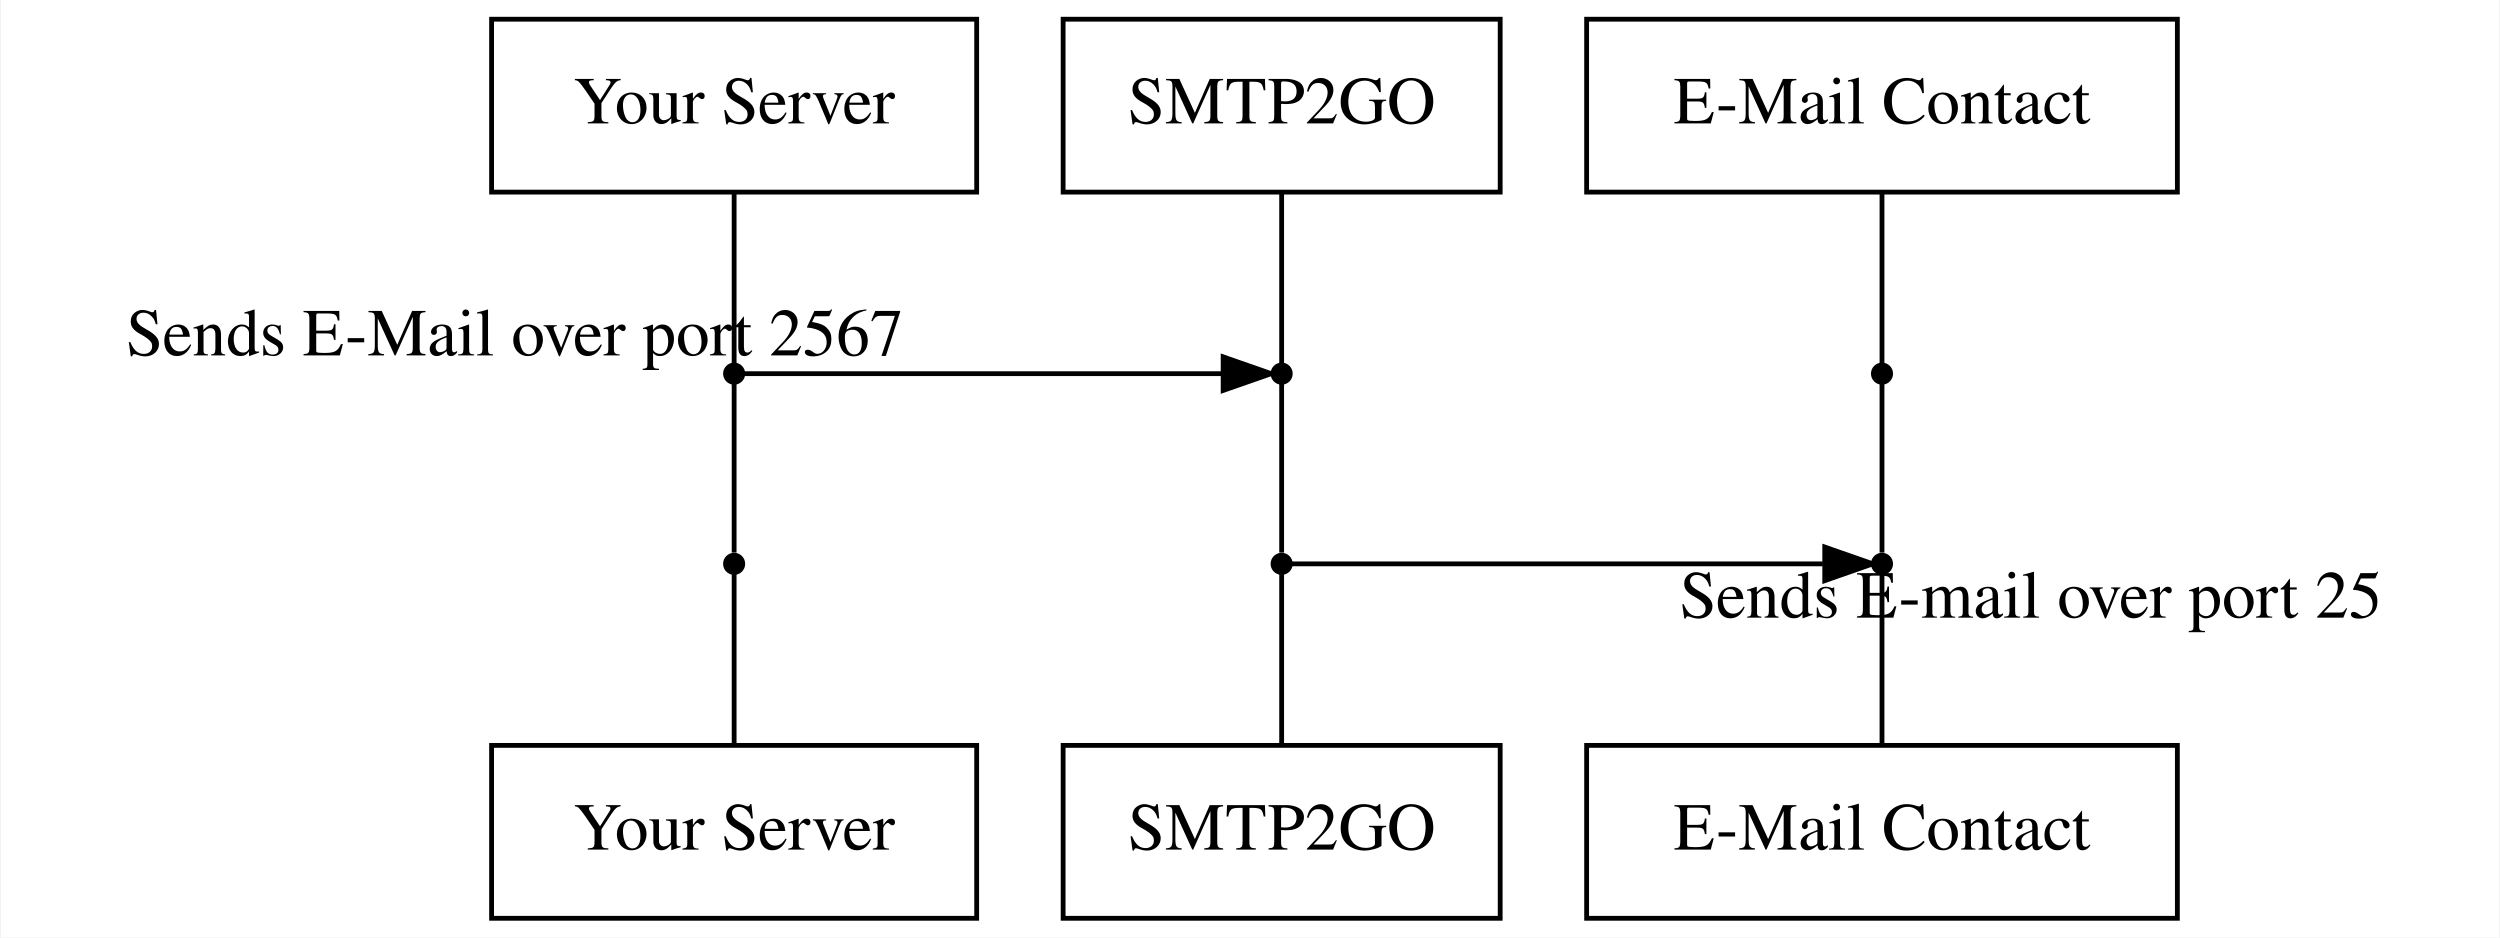
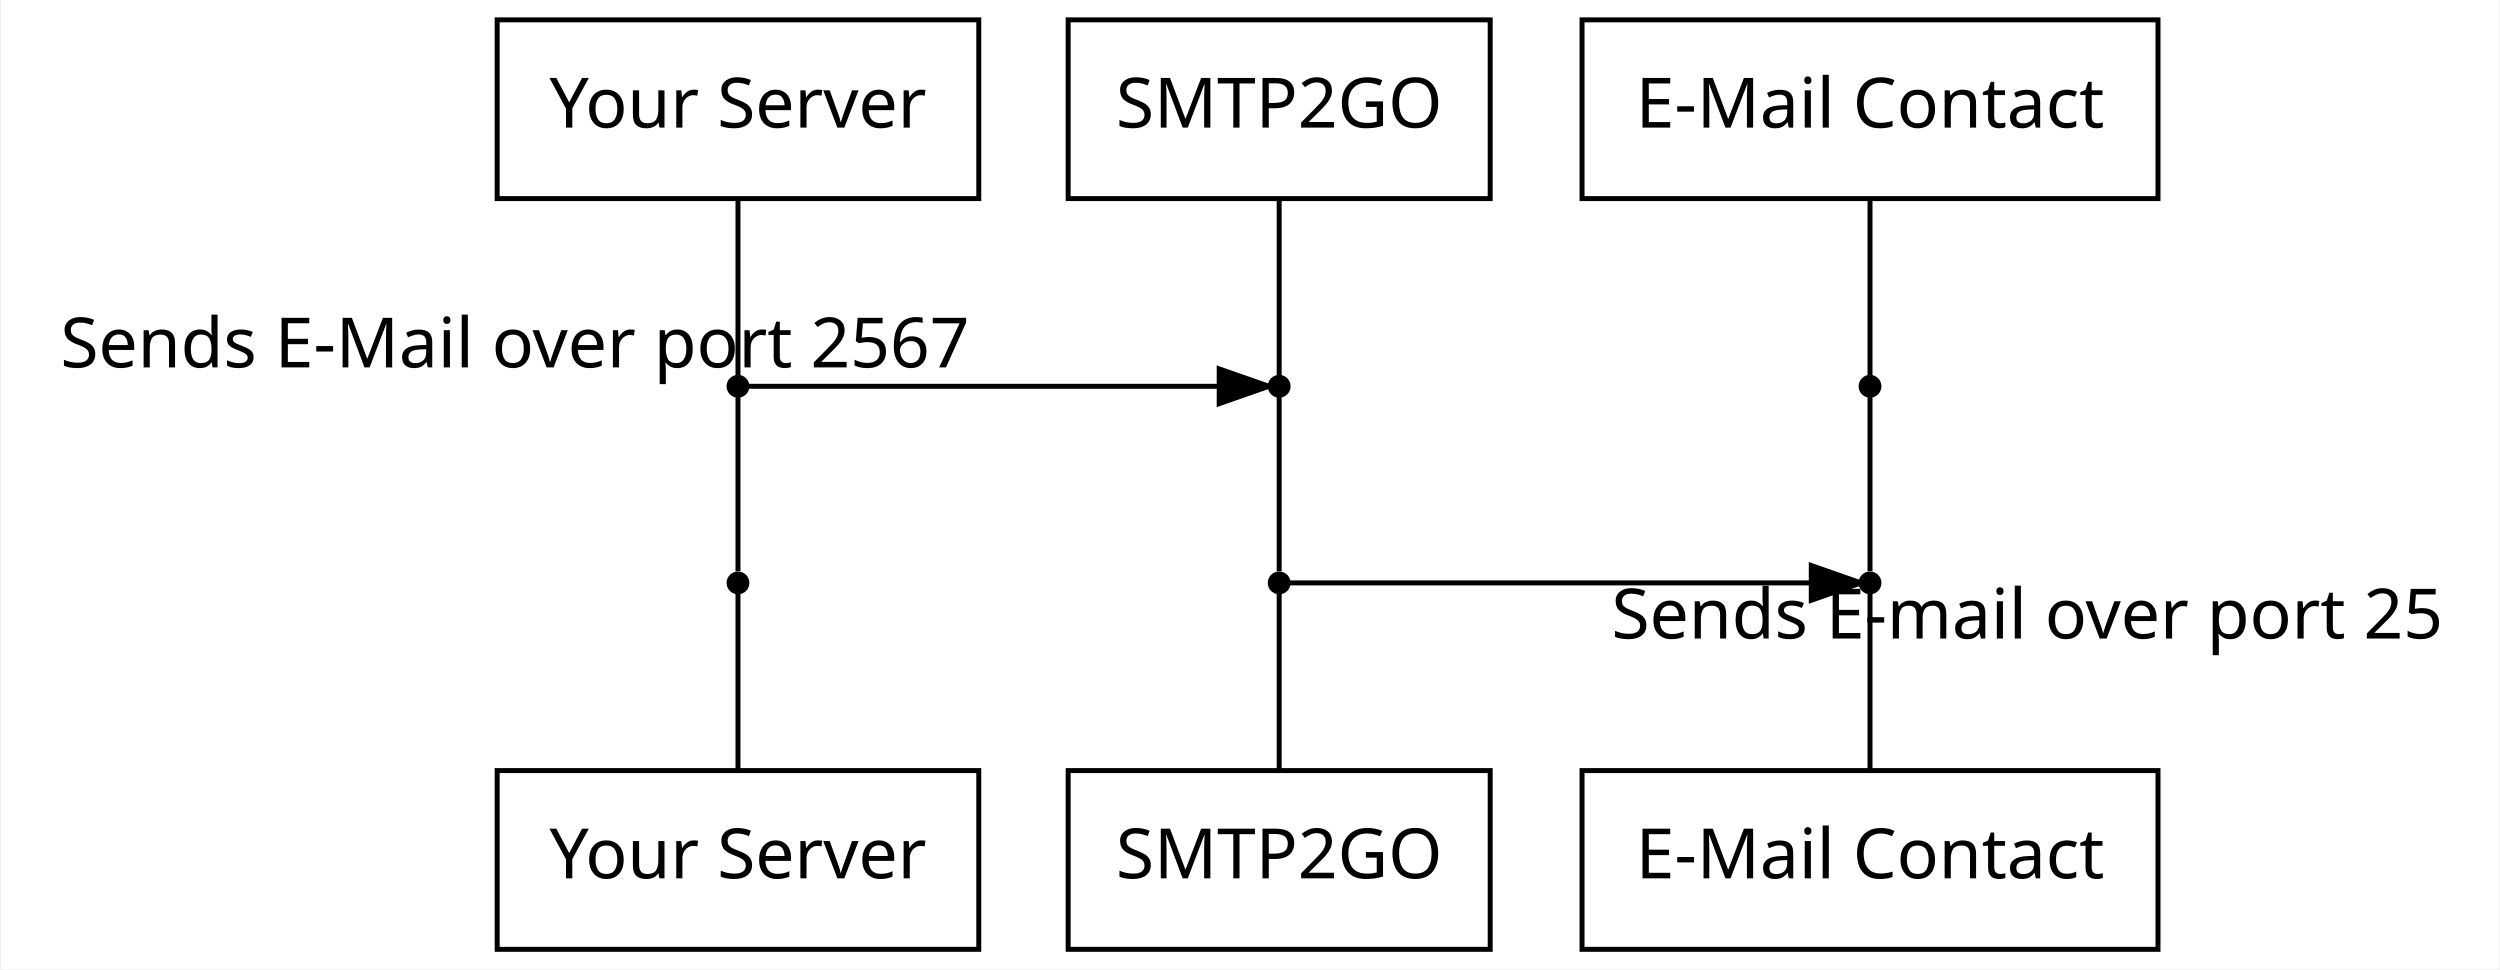
- <svg xmlns="http://www.w3.org/2000/svg" width="520pt" height="195pt" viewBox="0.00 0.00 520.18 195.20">
+ <svg xmlns="http://www.w3.org/2000/svg" width="503pt" height="195pt" viewBox="0.00 0.00 503.09 195.20">
  <g id="graph0" class="graph" transform="scale(1 1) rotate(0) translate(4 191.2)">
-     <polygon fill="white" stroke="transparent" points="-4,4 -4,-191.2 516.18,-191.2 516.18,4 -4,4" />
+     <polygon fill="white" stroke="transparent" points="-4,4 -4,-191.2 499.09,-191.2 499.09,4 -4,4" />
    <g id="node1" class="node">
-       <polygon fill="none" stroke="black" points="199.18,-187.2 98.18,-187.2 98.18,-151.2 199.18,-151.2 199.18,-187.2" />
-       <text text-anchor="middle" x="148.68" y="-165.5" font-family="Times,serif" font-size="14.00">Your Server</text>
+       <polygon fill="none" stroke="black" points="192.92,-187.2 95.92,-187.2 95.92,-151.2 192.92,-151.2 192.92,-187.2" />
+       <text text-anchor="middle" x="144.42" y="-165.5" font-family="Handlee" font-size="14.00">Your Server</text>
    </g>
    <g id="node2" class="node">
-       <polygon fill="none" stroke="black" points="308.18,-187.2 217.18,-187.2 217.18,-151.2 308.18,-151.2 308.18,-187.2" />
-       <text text-anchor="middle" x="262.68" y="-165.5" font-family="Times,serif" font-size="14.00">SMTP2GO</text>
+       <polygon fill="none" stroke="black" points="295.92,-187.2 210.92,-187.2 210.92,-151.2 295.92,-151.2 295.92,-187.2" />
+       <text text-anchor="middle" x="253.42" y="-165.5" font-family="Handlee" font-size="14.00">SMTP2GO</text>
    </g>
    <g id="node7" class="node">
-       <ellipse fill="black" stroke="black" cx="148.68" cy="-113.4" rx="1.8" ry="1.8" />
+       <ellipse fill="black" stroke="black" cx="144.42" cy="-113.4" rx="1.8" ry="1.8" />
    </g>
    <g id="edge5" class="edge">
-       <path fill="none" stroke="black" d="M148.68,-151.18C148.68,-137.39 148.68,-119.57 148.68,-115.33" />
+       <path fill="none" stroke="black" d="M144.42,-151.18C144.42,-137.39 144.42,-119.57 144.42,-115.33" />
    </g>
    <g id="node3" class="node">
-       <polygon fill="none" stroke="black" points="449.18,-187.2 326.18,-187.2 326.18,-151.2 449.18,-151.2 449.18,-187.2" />
-       <text text-anchor="middle" x="387.68" y="-165.5" font-family="Times,serif" font-size="14.00">E-Mail Contact</text>
+       <polygon fill="none" stroke="black" points="430.42,-187.2 314.42,-187.2 314.42,-151.2 430.42,-151.2 430.42,-187.2" />
+       <text text-anchor="middle" x="372.42" y="-165.5" font-family="Handlee" font-size="14.00">E-Mail Contact</text>
    </g>
    <g id="node9" class="node">
-       <ellipse fill="black" stroke="black" cx="262.68" cy="-113.4" rx="1.8" ry="1.8" />
+       <ellipse fill="black" stroke="black" cx="253.42" cy="-113.4" rx="1.8" ry="1.8" />
    </g>
    <g id="edge8" class="edge">
-       <path fill="none" stroke="black" d="M262.68,-151.18C262.68,-137.39 262.68,-119.57 262.68,-115.33" />
+       <path fill="none" stroke="black" d="M253.42,-151.18C253.42,-137.39 253.42,-119.57 253.42,-115.33" />
    </g>
    <g id="node11" class="node">
-       <ellipse fill="black" stroke="black" cx="387.68" cy="-113.4" rx="1.8" ry="1.8" />
+       <ellipse fill="black" stroke="black" cx="372.42" cy="-113.4" rx="1.8" ry="1.8" />
    </g>
    <g id="edge11" class="edge">
-       <path fill="none" stroke="black" d="M387.68,-151.18C387.68,-137.39 387.68,-119.57 387.68,-115.33" />
+       <path fill="none" stroke="black" d="M372.42,-151.18C372.42,-137.39 372.42,-119.57 372.42,-115.33" />
    </g>
    <g id="node4" class="node">
-       <polygon fill="none" stroke="black" points="199.18,-36 98.18,-36 98.18,0 199.18,0 199.18,-36" />
-       <text text-anchor="middle" x="148.68" y="-14.3" font-family="Times,serif" font-size="14.00">Your Server</text>
+       <polygon fill="none" stroke="black" points="192.92,-36 95.92,-36 95.92,0 192.92,0 192.92,-36" />
+       <text text-anchor="middle" x="144.42" y="-14.3" font-family="Handlee" font-size="14.00">Your Server</text>
    </g>
    <g id="node5" class="node">
-       <polygon fill="none" stroke="black" points="308.18,-36 217.18,-36 217.18,0 308.18,0 308.18,-36" />
-       <text text-anchor="middle" x="262.68" y="-14.3" font-family="Times,serif" font-size="14.00">SMTP2GO</text>
+       <polygon fill="none" stroke="black" points="295.92,-36 210.92,-36 210.92,0 295.92,0 295.92,-36" />
+       <text text-anchor="middle" x="253.42" y="-14.3" font-family="Handlee" font-size="14.00">SMTP2GO</text>
    </g>
    <g id="node6" class="node">
-       <polygon fill="none" stroke="black" points="449.18,-36 326.18,-36 326.18,0 449.18,0 449.18,-36" />
-       <text text-anchor="middle" x="387.68" y="-14.3" font-family="Times,serif" font-size="14.00">E-Mail Contact</text>
+       <polygon fill="none" stroke="black" points="430.42,-36 314.42,-36 314.42,0 430.42,0 430.42,-36" />
+       <text text-anchor="middle" x="372.42" y="-14.3" font-family="Handlee" font-size="14.00">E-Mail Contact</text>
    </g>
    <g id="node8" class="node">
-       <ellipse fill="black" stroke="black" cx="148.68" cy="-73.8" rx="1.8" ry="1.8" />
+       <ellipse fill="black" stroke="black" cx="144.42" cy="-73.8" rx="1.8" ry="1.8" />
    </g>
    <g id="edge6" class="edge">
-       <path fill="none" stroke="black" d="M148.68,-111.47C148.68,-106.4 148.68,-82.13 148.68,-76.14" />
+       <path fill="none" stroke="black" d="M144.42,-111.47C144.42,-106.4 144.42,-82.13 144.42,-76.14" />
    </g>
    <g id="edge14" class="edge">
-       <path fill="none" stroke="black" d="M150.91,-113.4C184.02,-113.4 217.12,-113.4 250.23,-113.4" />
-       <polygon fill="black" stroke="black" points="250.5,-116.9 260.5,-113.4 250.5,-109.9 250.5,-116.9" />
-       <text text-anchor="middle" x="103" y="-117.2" font-family="Times,serif" font-size="14.00">Sends E-Mail over port 2567</text>
+       <path fill="none" stroke="black" d="M146.55,-113.4C178.07,-113.4 209.59,-113.4 241.1,-113.4" />
+       <polygon fill="black" stroke="black" points="241.34,-116.9 251.34,-113.4 241.34,-109.9 241.34,-116.9" />
+       <text text-anchor="middle" x="99.5" y="-117.2" font-family="Handlee" font-size="14.00">Sends E-Mail over port 2567</text>
    </g>
    <g id="edge7" class="edge">
-       <path fill="none" stroke="black" d="M148.68,-71.87C148.68,-67.65 148.68,-50.02 148.68,-36.26" />
+       <path fill="none" stroke="black" d="M144.42,-71.87C144.42,-67.65 144.42,-50.02 144.42,-36.26" />
    </g>
    <g id="node10" class="node">
-       <ellipse fill="black" stroke="black" cx="262.68" cy="-73.8" rx="1.8" ry="1.8" />
+       <ellipse fill="black" stroke="black" cx="253.42" cy="-73.8" rx="1.8" ry="1.8" />
    </g>
    <g id="edge9" class="edge">
-       <path fill="none" stroke="black" d="M262.68,-111.47C262.68,-106.4 262.68,-82.13 262.68,-76.14" />
+       <path fill="none" stroke="black" d="M253.42,-111.47C253.42,-106.4 253.42,-82.13 253.42,-76.14" />
    </g>
    <g id="edge10" class="edge">
-       <path fill="none" stroke="black" d="M262.68,-71.87C262.68,-67.65 262.68,-50.02 262.68,-36.26" />
+       <path fill="none" stroke="black" d="M253.42,-71.87C253.42,-67.65 253.42,-50.02 253.42,-36.26" />
    </g>
    <g id="node12" class="node">
-       <ellipse fill="black" stroke="black" cx="387.68" cy="-73.8" rx="1.8" ry="1.8" />
+       <ellipse fill="black" stroke="black" cx="372.42" cy="-73.8" rx="1.8" ry="1.8" />
    </g>
    <g id="edge15" class="edge">
-       <path fill="none" stroke="black" d="M264.64,-73.8C301.54,-73.8 338.45,-73.8 375.35,-73.8" />
-       <polygon fill="black" stroke="black" points="375.76,-77.3 385.76,-73.8 375.76,-70.3 375.76,-77.3" />
-       <text text-anchor="middle" x="418.68" y="-62.6" font-family="Times,serif" font-size="14.00">Sends E-mail over port 25</text>
+       <path fill="none" stroke="black" d="M255.28,-73.8C290.27,-73.8 325.25,-73.8 360.23,-73.8" />
+       <polygon fill="black" stroke="black" points="360.59,-77.3 370.59,-73.8 360.59,-70.3 360.59,-77.3" />
+       <text text-anchor="middle" x="404.09" y="-62.6" font-family="Handlee" font-size="14.00">Sends E-mail over port 25</text>
    </g>
    <g id="edge12" class="edge">
-       <path fill="none" stroke="black" d="M387.68,-111.47C387.68,-106.4 387.68,-82.13 387.68,-76.14" />
+       <path fill="none" stroke="black" d="M372.42,-111.47C372.42,-106.4 372.42,-82.13 372.42,-76.14" />
    </g>
    <g id="edge13" class="edge">
-       <path fill="none" stroke="black" d="M387.68,-71.87C387.68,-67.65 387.68,-50.02 387.68,-36.26" />
+       <path fill="none" stroke="black" d="M372.42,-71.87C372.42,-67.65 372.42,-50.02 372.42,-36.26" />
    </g>
  </g>
</svg>
